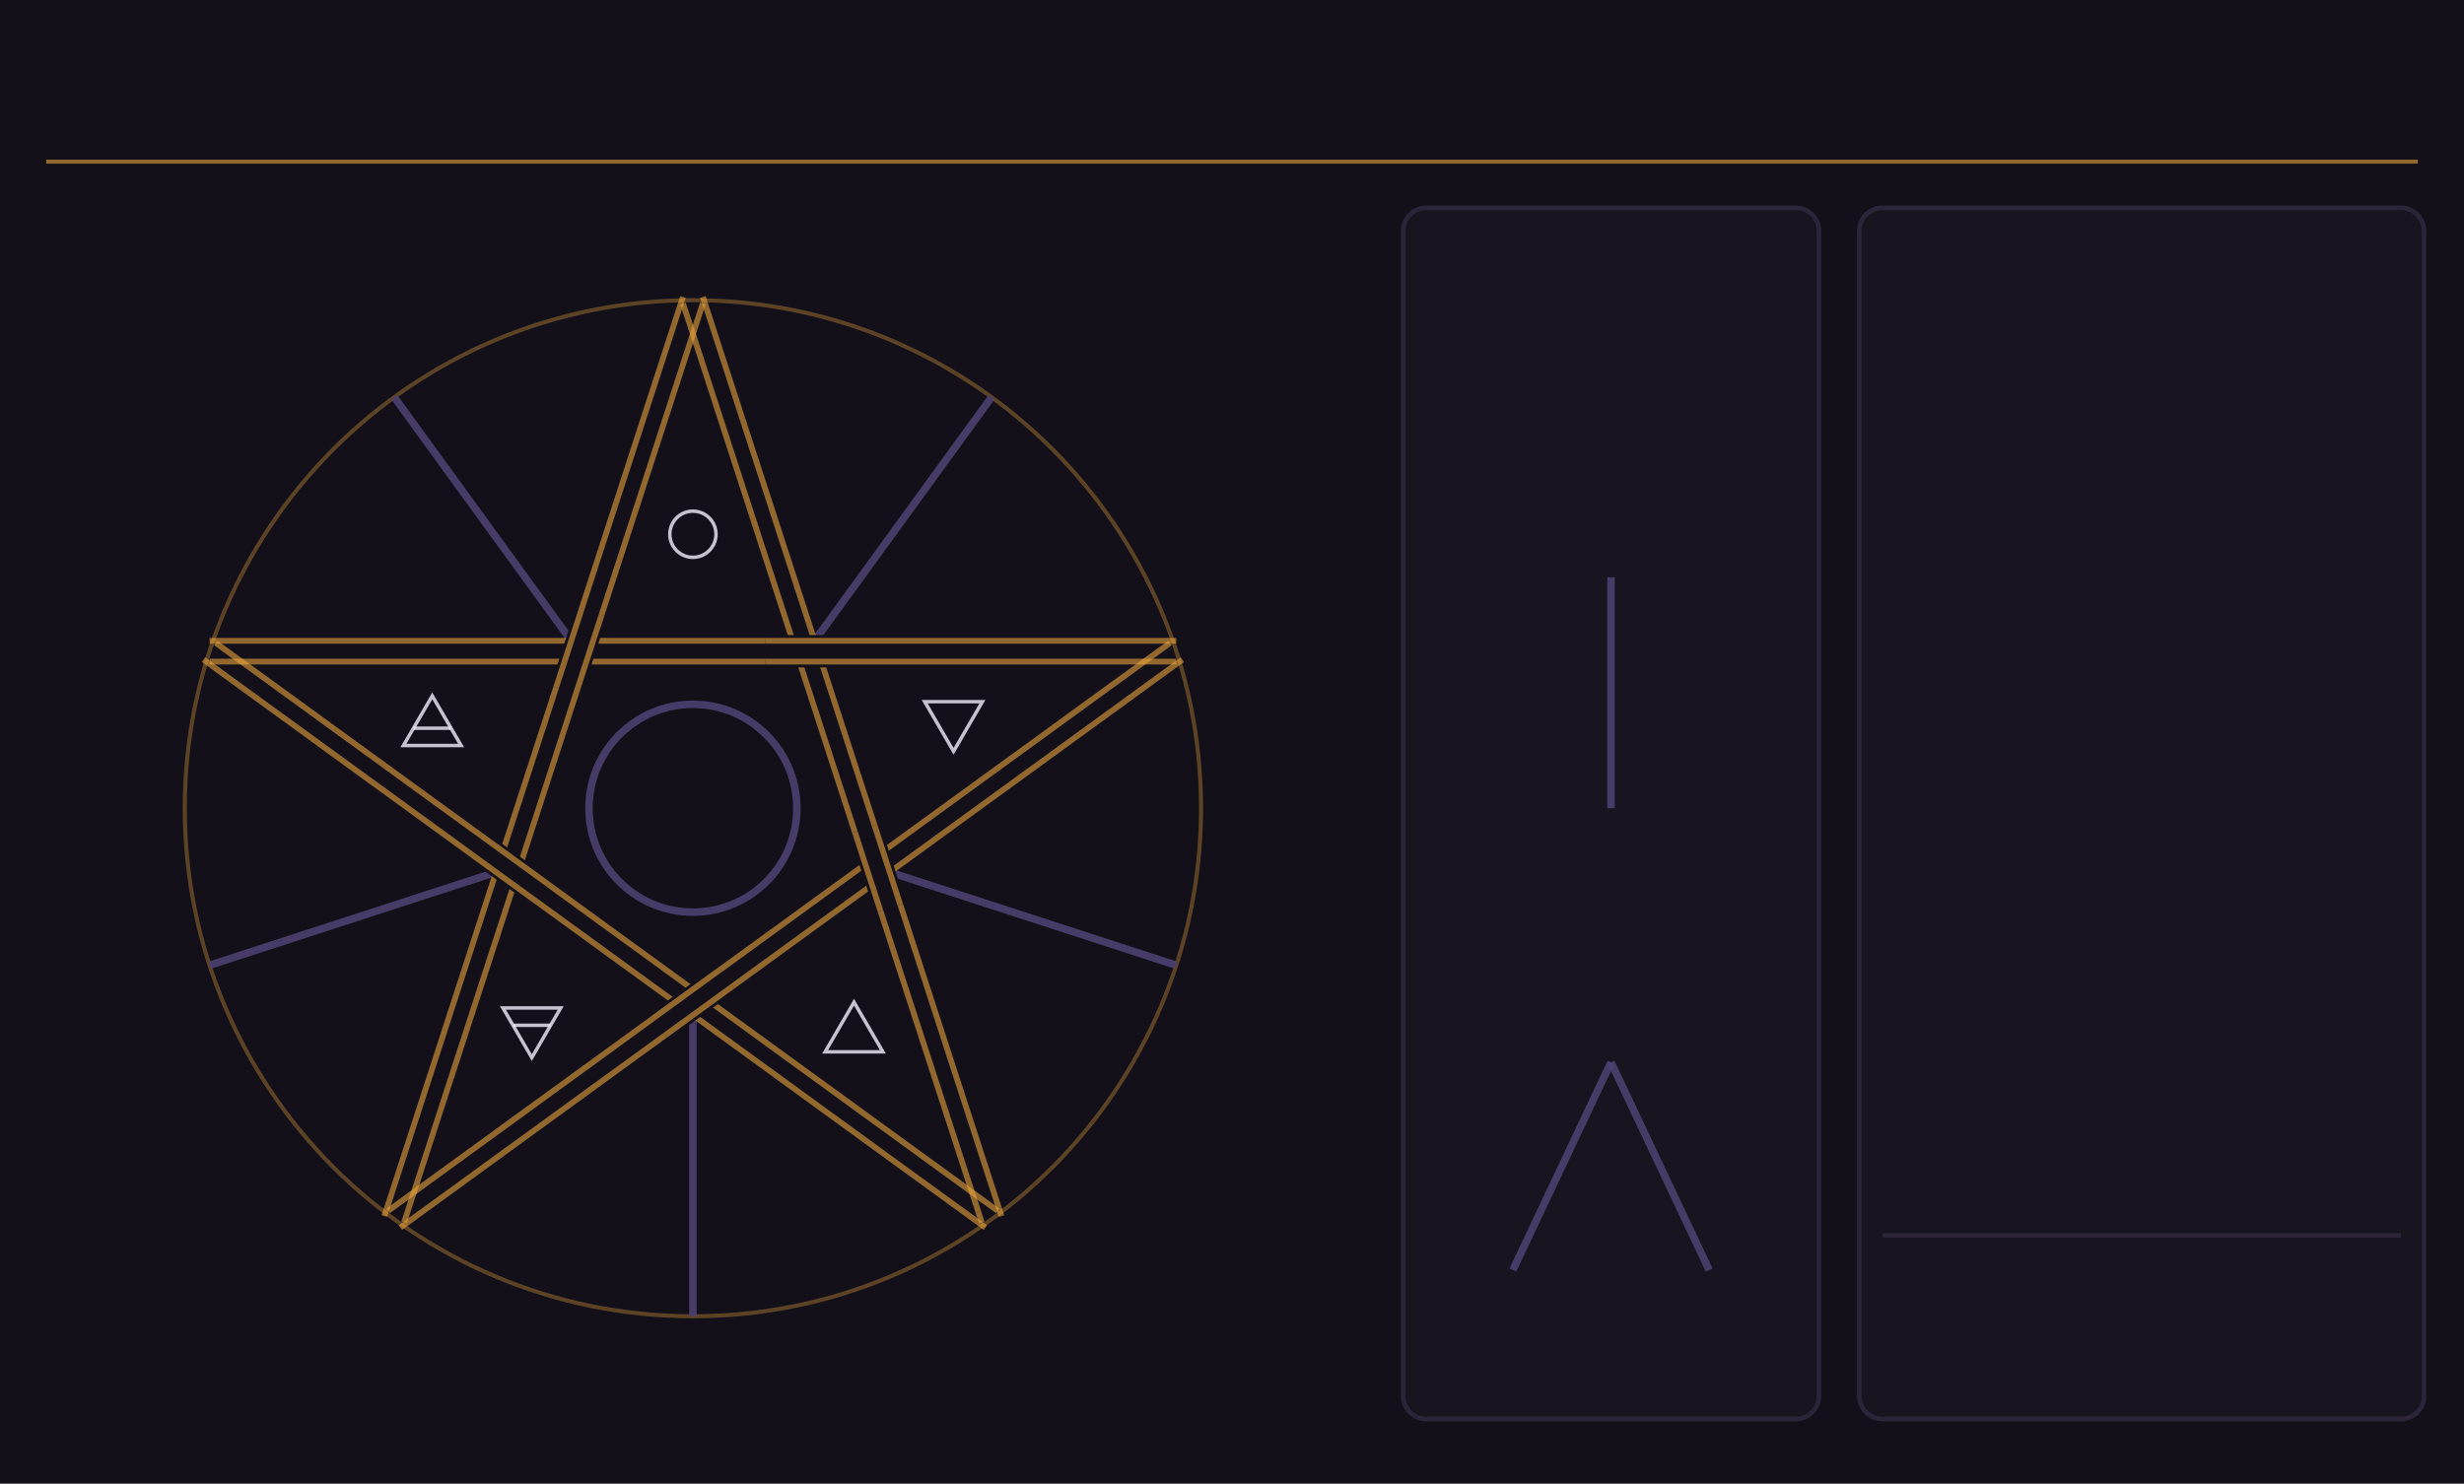
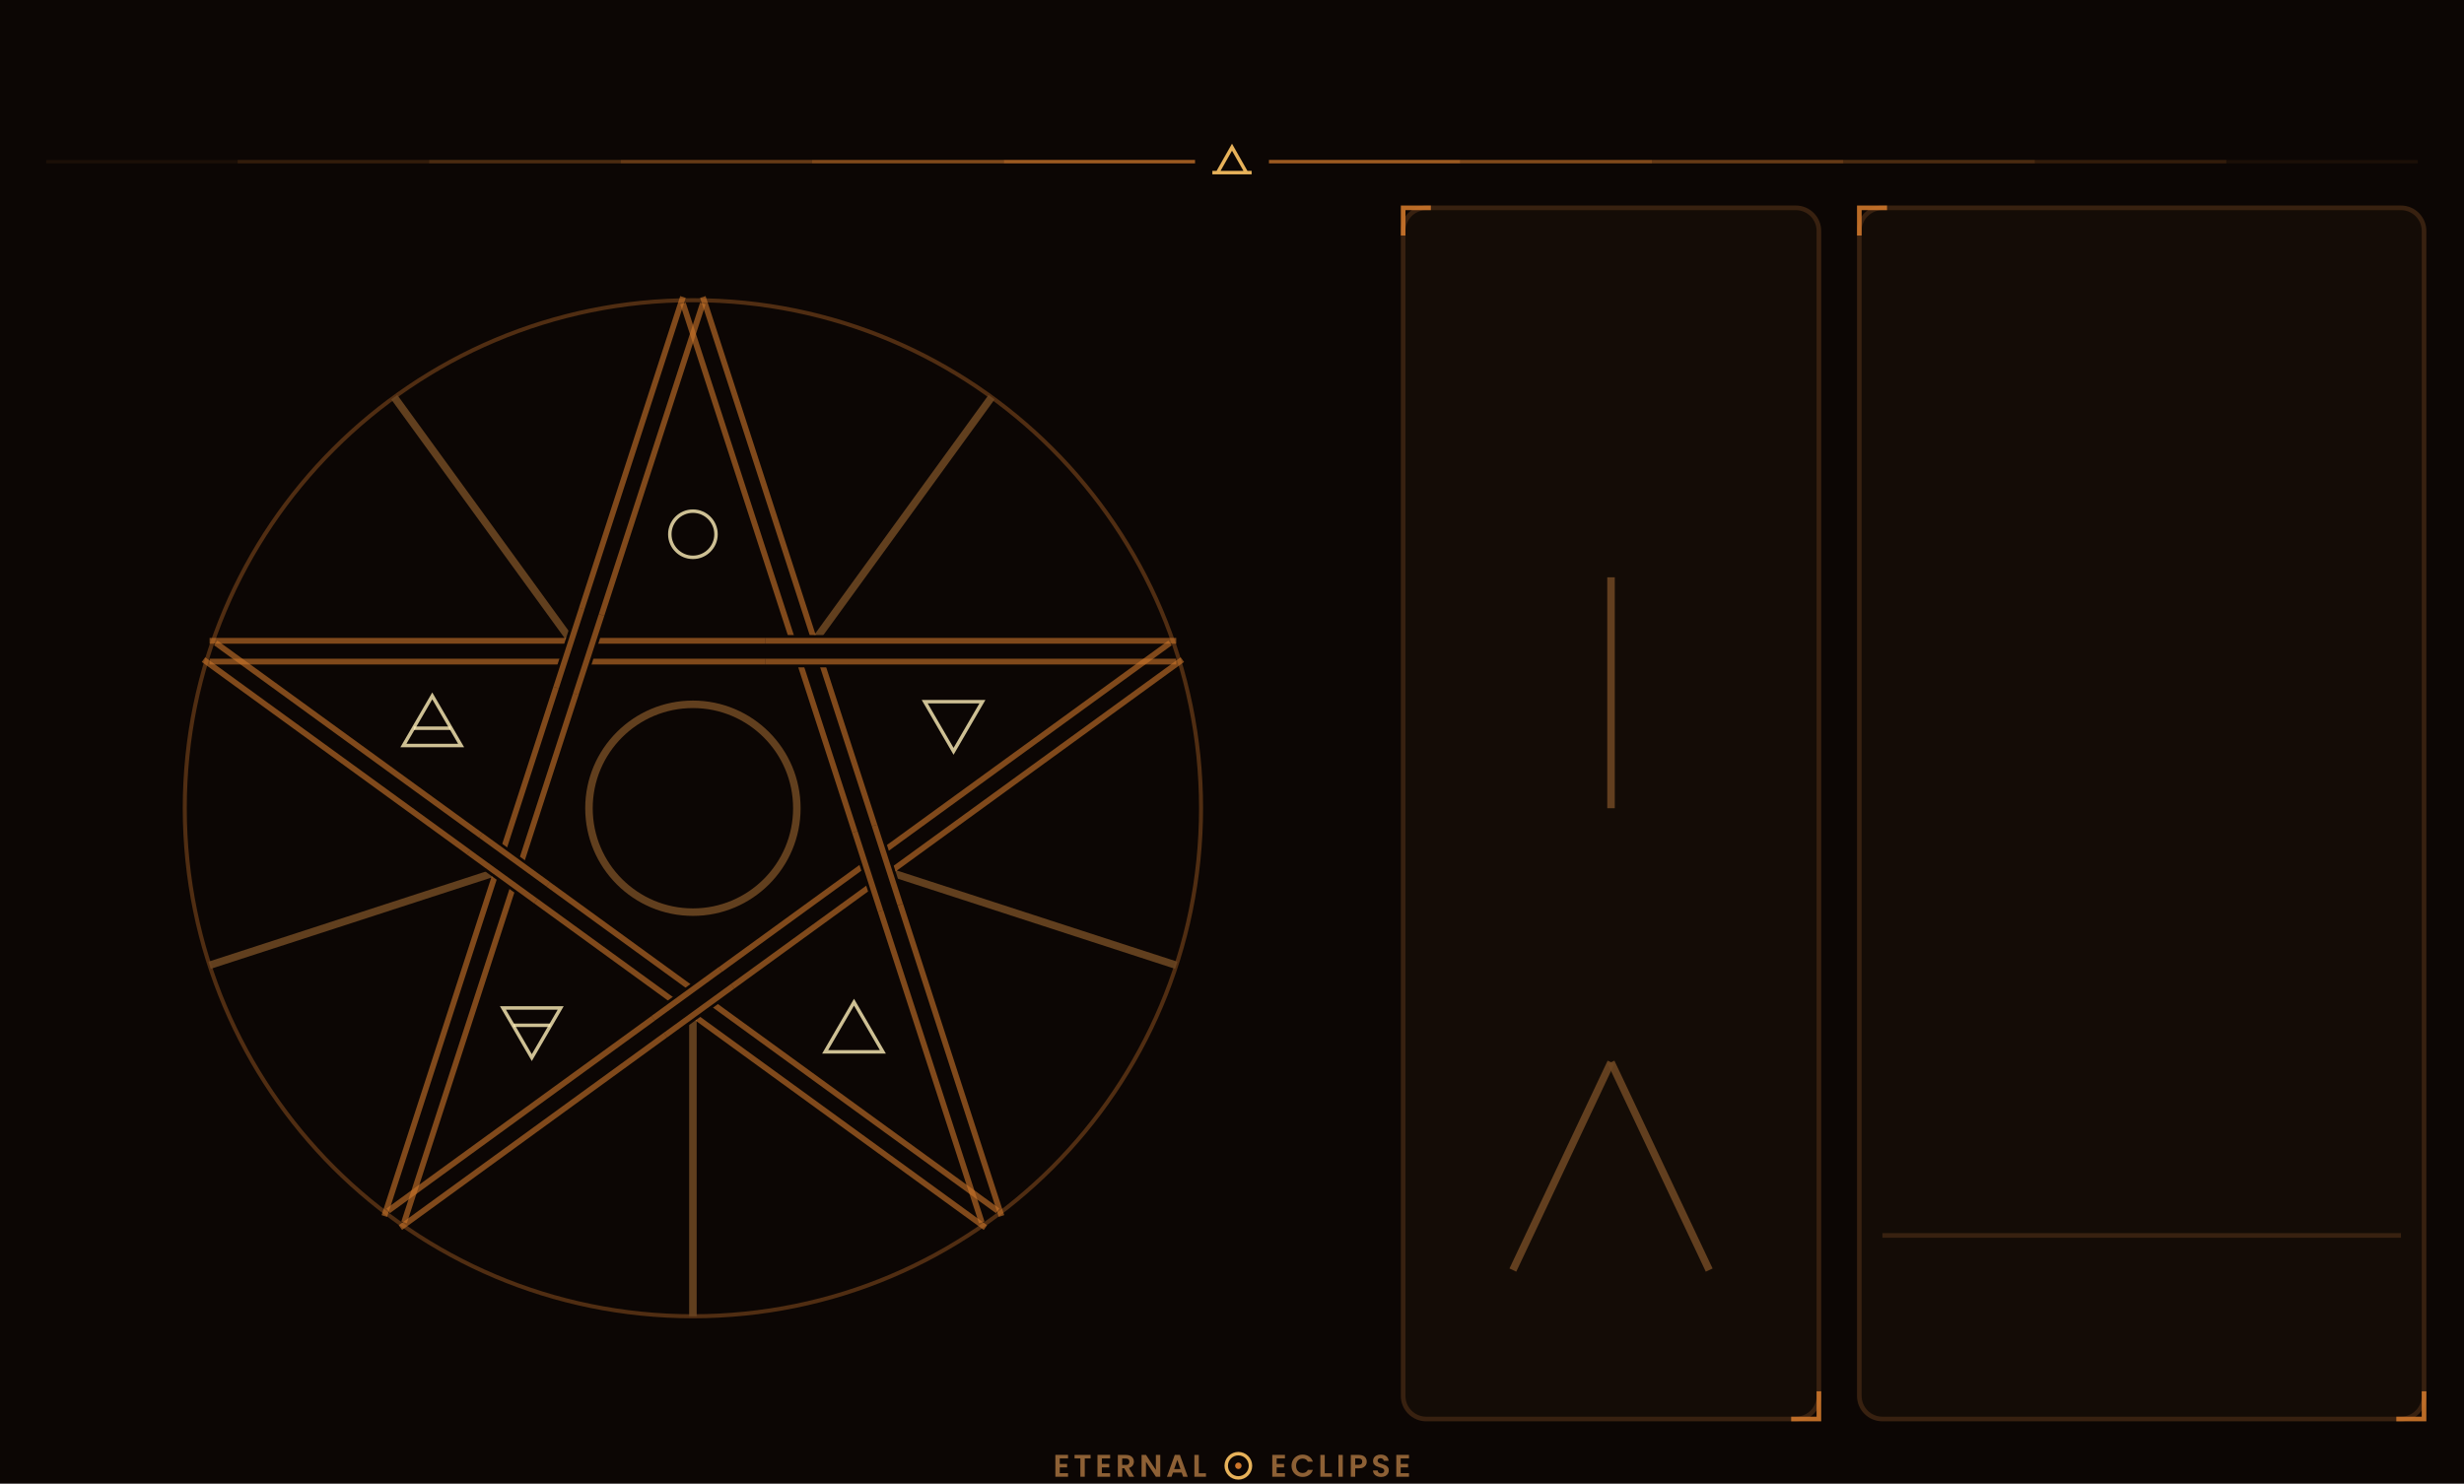
<svg xmlns="http://www.w3.org/2000/svg" width="213.36mm" height="128.5mm" viewBox="0 0 213.36 128.5">
-   <rect x="0" y="0" width="213.36" height="128.5" fill="#131019" />
-   <line x1="4" y1="14" x2="209.36" y2="14" stroke="#e8a33d" stroke-width="0.35" stroke-opacity="0.6" />
-   <rect x="121.5" y="18" width="36" height="104.9" rx="2" fill="#181420" stroke="#2c2438" stroke-width="0.4" />
-   <rect x="161" y="18" width="48.9" height="104.9" rx="2" fill="#181420" stroke="#2c2438" stroke-width="0.4" />
-   <circle cx="60" cy="70" r="44" fill="none" stroke="#e8a33d" stroke-width="0.35" stroke-opacity="0.35" />
-   <g stroke="#4c4170" stroke-width="0.65" stroke-opacity="0.9">
+   <rect x="0" y="0" width="213.36" height="128.5" fill="#0c0604" />
+   <g stroke="#cd762b" stroke-width="0.3">
+     <line x1="4.00" y1="14" x2="20.58" y2="14" stroke-opacity="0.08" />
+     <line x1="20.58" y1="14" x2="37.16" y2="14" stroke-opacity="0.2" />
+     <line x1="37.16" y1="14" x2="53.74" y2="14" stroke-opacity="0.33" />
+     <line x1="53.74" y1="14" x2="70.32" y2="14" stroke-opacity="0.47" />
+     <line x1="70.32" y1="14" x2="86.90" y2="14" stroke-opacity="0.6" />
+     <line x1="86.90" y1="14" x2="103.48" y2="14" stroke-opacity="0.75" />
+     <line x1="109.88" y1="14" x2="126.46" y2="14" stroke-opacity="0.75" />
+     <line x1="126.46" y1="14" x2="143.04" y2="14" stroke-opacity="0.6" />
+     <line x1="143.04" y1="14" x2="159.62" y2="14" stroke-opacity="0.47" />
+     <line x1="159.62" y1="14" x2="176.20" y2="14" stroke-opacity="0.33" />
+     <line x1="176.20" y1="14" x2="192.78" y2="14" stroke-opacity="0.2" />
+     <line x1="192.78" y1="14" x2="209.36" y2="14" stroke-opacity="0.08" />
+   </g>
+   <path d="M 106.68,12.75 L 107.93,14.95 L 105.43,14.95 Z M 104.98,14.95 L 108.38,14.95" fill="none" stroke="#ffc464" stroke-width="0.3" stroke-opacity="0.9" />
+   <rect x="121.5" y="18" width="36" height="104.9" rx="2" fill="#140c06" stroke="#382110" stroke-width="0.4" />
+   <rect x="161" y="18" width="48.9" height="104.9" rx="2" fill="#140c06" stroke="#382110" stroke-width="0.4" />
+   <circle cx="60" cy="70" r="44" fill="none" stroke="#cd762b" stroke-width="0.35" stroke-opacity="0.35" />
+   <g stroke="#6b4522" stroke-width="0.65" stroke-opacity="0.9">
    <line x1="85.86" y1="34.40" x2="70.58" y2="55.44" />
    <line x1="101.85" y1="83.60" x2="77.12" y2="75.56" />
    <line x1="60.00" y1="114.00" x2="60.00" y2="88.00" />
    <line x1="18.15" y1="83.60" x2="42.88" y2="75.56" />
    <line x1="34.14" y1="34.40" x2="49.42" y2="55.44" />
  </g>
-   <g stroke="#e8a33d" stroke-width="0.5" stroke-opacity="0.6">
+   <g stroke="#cd762b" stroke-width="0.5" stroke-opacity="0.6">
    <line x1="59.14" y1="26.28" x2="85.01" y2="105.87" />
    <line x1="60.86" y1="25.72" x2="86.72" y2="105.32" />
    <line x1="101.32" y1="55.68" x2="33.61" y2="104.87" />
    <line x1="102.38" y1="57.13" x2="34.67" y2="106.32" />
    <line x1="86.39" y1="104.87" x2="18.68" y2="55.68" />
    <line x1="85.33" y1="106.32" x2="17.62" y2="57.13" />
    <line x1="34.99" y1="105.87" x2="60.86" y2="26.28" />
    <line x1="33.28" y1="105.32" x2="59.14" y2="25.72" />
    <line x1="18.15" y1="57.30" x2="101.85" y2="57.30" />
    <line x1="18.15" y1="55.50" x2="101.85" y2="55.50" />
  </g>
-   <line x1="74.87" y1="71.77" x2="77.10" y2="78.62" stroke="#131019" stroke-width="2.80" />
-   <g stroke="#e8a33d" stroke-width="0.5" stroke-opacity="0.6">
+   <line x1="74.87" y1="71.77" x2="77.10" y2="78.62" stroke="#0c0604" stroke-width="2.80" />
+   <g stroke="#cd762b" stroke-width="0.5" stroke-opacity="0.6">
    <line x1="74.02" y1="72.05" x2="76.24" y2="78.90" />
    <line x1="75.73" y1="71.49" x2="77.95" y2="78.34" />
  </g>
-   <line x1="62.91" y1="84.69" x2="57.09" y2="88.92" stroke="#131019" stroke-width="2.80" />
-   <g stroke="#e8a33d" stroke-width="0.5" stroke-opacity="0.6">
+   <line x1="62.91" y1="84.69" x2="57.09" y2="88.92" stroke="#0c0604" stroke-width="2.80" />
+   <g stroke="#cd762b" stroke-width="0.5" stroke-opacity="0.6">
    <line x1="62.38" y1="83.96" x2="56.56" y2="88.19" />
    <line x1="63.44" y1="85.42" x2="57.62" y2="89.65" />
  </g>
-   <line x1="46.93" y1="77.31" x2="41.10" y2="73.08" stroke="#131019" stroke-width="2.80" />
-   <g stroke="#e8a33d" stroke-width="0.5" stroke-opacity="0.6">
+   <line x1="46.93" y1="77.31" x2="41.10" y2="73.08" stroke="#0c0604" stroke-width="2.80" />
+   <g stroke="#cd762b" stroke-width="0.5" stroke-opacity="0.6">
    <line x1="47.46" y1="76.58" x2="41.63" y2="72.35" />
    <line x1="46.40" y1="78.04" x2="40.57" y2="73.81" />
  </g>
-   <line x1="49.01" y1="59.83" x2="51.23" y2="52.98" stroke="#131019" stroke-width="2.80" />
-   <g stroke="#e8a33d" stroke-width="0.5" stroke-opacity="0.6">
+   <line x1="49.01" y1="59.83" x2="51.23" y2="52.98" stroke="#0c0604" stroke-width="2.80" />
+   <g stroke="#cd762b" stroke-width="0.5" stroke-opacity="0.6">
    <line x1="49.86" y1="60.11" x2="52.09" y2="53.26" />
    <line x1="48.15" y1="59.55" x2="50.38" y2="52.70" />
  </g>
-   <line x1="66.28" y1="56.40" x2="73.48" y2="56.40" stroke="#131019" stroke-width="2.80" />
-   <g stroke="#e8a33d" stroke-width="0.5" stroke-opacity="0.6">
+   <line x1="66.28" y1="56.40" x2="73.48" y2="56.40" stroke="#0c0604" stroke-width="2.80" />
+   <g stroke="#cd762b" stroke-width="0.5" stroke-opacity="0.6">
    <line x1="66.28" y1="57.30" x2="73.48" y2="57.30" />
    <line x1="66.28" y1="55.50" x2="73.48" y2="55.50" />
  </g>
-   <circle cx="60" cy="70" r="9" fill="none" stroke="#4c4170" stroke-width="0.65" stroke-opacity="0.9" />
-   <g stroke="#f2eefb" stroke-width="0.3" stroke-opacity="0.8" fill="none">
+   <circle cx="60" cy="70" r="9" fill="none" stroke="#6b4522" stroke-width="0.65" stroke-opacity="0.9" />
+   <g stroke="#ffeeb8" stroke-width="0.3" stroke-opacity="0.8" fill="none">
    <circle cx="60" cy="46.27" r="2" />
    <path d="M 37.43 60.27 L 34.93 64.57 L 39.93 64.57 Z" />
    <line x1="35.83" y1="63.07" x2="39.03" y2="63.07" />
    <path d="M 82.57 65.07 L 80.07 60.77 L 85.07 60.77 Z" />
    <path d="M 46.05 91.60 L 43.55 87.30 L 48.55 87.30 Z" />
    <line x1="44.45" y1="88.80" x2="47.65" y2="88.80" />
    <path d="M 73.95 86.80 L 71.45 91.10 L 76.45 91.10 Z" />
  </g>
-   <g stroke="#4c4170" stroke-width="0.65" stroke-opacity="0.9">
+   <g stroke="#6b4522" stroke-width="0.65" stroke-opacity="0.9">
    <line x1="139.5" y1="50" x2="139.5" y2="70" />
    <line x1="139.5" y1="92" x2="131" y2="110" />
    <line x1="139.5" y1="92" x2="148" y2="110" />
  </g>
-   <line x1="163" y1="107" x2="207.9" y2="107" stroke="#2c2438" stroke-width="0.4" />
+   <line x1="163" y1="107" x2="207.9" y2="107" stroke="#382110" stroke-width="0.4" />
+   <g fill="none" stroke="#cd762b" stroke-width="0.4" stroke-opacity="0.9">
+     <path d="M 121.5,20.4 L 121.5,18 L 123.9,18" />
+     <path d="M 157.5,120.5 L 157.5,122.9 L 155.1,122.9" />
+     <path d="M 161,20.4 L 161,18 L 163.4,18" />
+     <path d="M 209.9,120.5 L 209.9,122.9 L 207.5,122.9" />
+   </g>
+   <g transform="translate(106.68 127.9)">
+     <g fill="#9c6a3b" fill-opacity="0.9">
+       <path d="M-14.915 -1.586V-1.111H-14.278V-0.810H-14.915V-0.309H-14.197V0.000H-15.295V-1.895H-14.197V-1.586Z" />
+       <path d="M-12.245 -1.892V-1.586H-12.750V0.000H-13.129V-1.586H-13.633V-1.892Z" />
+       <path d="M-11.270 -1.586V-1.111H-10.633V-0.810H-11.270V-0.309H-10.551V0.000H-11.649V-1.895H-10.551V-1.586Z" />
+       <path d="M-8.911 0.000 -9.329 -0.737H-9.508V0.000H-9.887V-1.892H-9.177Q-8.957 -1.892 -8.803 -1.815Q-8.648 -1.737 -8.571 -1.606Q-8.494 -1.474 -8.494 -1.312Q-8.494 -1.125 -8.602 -0.974Q-8.711 -0.824 -8.925 -0.767L-8.472 0.000ZM-9.508 -1.022H-9.190Q-9.036 -1.022 -8.960 -1.096Q-8.884 -1.171 -8.884 -1.304Q-8.884 -1.434 -8.960 -1.506Q-9.036 -1.577 -9.190 -1.577H-9.508Z" />
+       <path d="M-6.212 0.000H-6.591L-7.450 -1.298V0.000H-7.830V-1.895H-7.450L-6.591 -0.594V-1.895H-6.212Z" />
+       <path d="M-4.357 -0.360H-5.111L-5.236 0.000H-5.634L-4.954 -1.895H-4.512L-3.832 0.000H-4.233ZM-4.460 -0.664 -4.734 -1.455 -5.008 -0.664Z" />
+       <path d="M-2.877 -0.301H-2.254V0.000H-3.257V-1.892H-2.877Z" />
+       <path d="M3.867 -1.586V-1.111H4.504V-0.810H3.867V-0.309H4.585V0.000H3.487V-1.895H4.585V-1.586Z" />
+       <path d="M6.117 -1.916Q6.434 -1.916 6.672 -1.754Q6.911 -1.591 7.006 -1.304H6.569Q6.504 -1.439 6.386 -1.507Q6.268 -1.575 6.114 -1.575Q5.948 -1.575 5.820 -1.498Q5.691 -1.420 5.619 -1.279Q5.547 -1.138 5.547 -0.949Q5.547 -0.762 5.619 -0.619Q5.691 -0.477 5.820 -0.400Q5.948 -0.323 6.114 -0.323Q6.268 -0.323 6.386 -0.392Q6.504 -0.461 6.569 -0.596H7.006Q6.911 -0.306 6.673 -0.145Q6.436 0.016 6.117 0.016Q5.845 0.016 5.627 -0.107Q5.409 -0.230 5.283 -0.450Q5.157 -0.669 5.157 -0.949Q5.157 -1.228 5.283 -1.449Q5.409 -1.670 5.627 -1.793Q5.845 -1.916 6.117 -1.916Z" />
+       <path d="M8.030 -0.301H8.654V0.000H7.651V-1.892H8.030Z" />
+       <path d="M9.594 -1.892V0.000H9.215V-1.892Z" />
+       <path d="M10.985 -0.726H10.668V0.000H10.288V-1.892H10.985Q11.204 -1.892 11.359 -1.816Q11.513 -1.740 11.591 -1.607Q11.668 -1.474 11.668 -1.306Q11.668 -1.155 11.596 -1.022Q11.524 -0.889 11.371 -0.808Q11.218 -0.726 10.985 -0.726ZM11.278 -1.306Q11.278 -1.583 10.969 -1.583H10.668V-1.033H10.969Q11.126 -1.033 11.202 -1.104Q11.278 -1.176 11.278 -1.306Z" />
+       <path d="M12.207 -0.545H12.614Q12.622 -0.428 12.697 -0.360Q12.771 -0.293 12.901 -0.293Q13.034 -0.293 13.110 -0.356Q13.186 -0.420 13.186 -0.523Q13.186 -0.607 13.134 -0.661Q13.083 -0.716 13.006 -0.747Q12.928 -0.778 12.793 -0.816Q12.609 -0.870 12.493 -0.923Q12.378 -0.976 12.296 -1.083Q12.213 -1.190 12.213 -1.369Q12.213 -1.537 12.297 -1.661Q12.381 -1.786 12.533 -1.853Q12.685 -1.919 12.880 -1.919Q13.172 -1.919 13.355 -1.777Q13.538 -1.634 13.557 -1.380H13.140Q13.134 -1.477 13.057 -1.541Q12.980 -1.605 12.853 -1.605Q12.741 -1.605 12.675 -1.548Q12.609 -1.491 12.609 -1.382Q12.609 -1.306 12.659 -1.256Q12.709 -1.206 12.783 -1.175Q12.858 -1.144 12.994 -1.103Q13.178 -1.049 13.294 -0.995Q13.411 -0.941 13.495 -0.832Q13.579 -0.724 13.579 -0.548Q13.579 -0.396 13.500 -0.266Q13.422 -0.136 13.270 -0.058Q13.118 0.019 12.909 0.019Q12.712 0.019 12.553 -0.049Q12.395 -0.117 12.302 -0.244Q12.210 -0.371 12.207 -0.545Z" />
+       <path d="M14.606 -1.586V-1.111H15.243V-0.810H14.606V-0.309H15.325V0.000H14.227V-1.895H15.325V-1.586Z" />
+     </g>
+     <circle cx="0.550" cy="-0.950" r="1.05" fill="none" stroke="#ffc464" stroke-width="0.3" stroke-opacity="0.9" />
+     <circle cx="0.550" cy="-0.950" r="0.28" fill="#cd762b" />
+   </g>
</svg>
